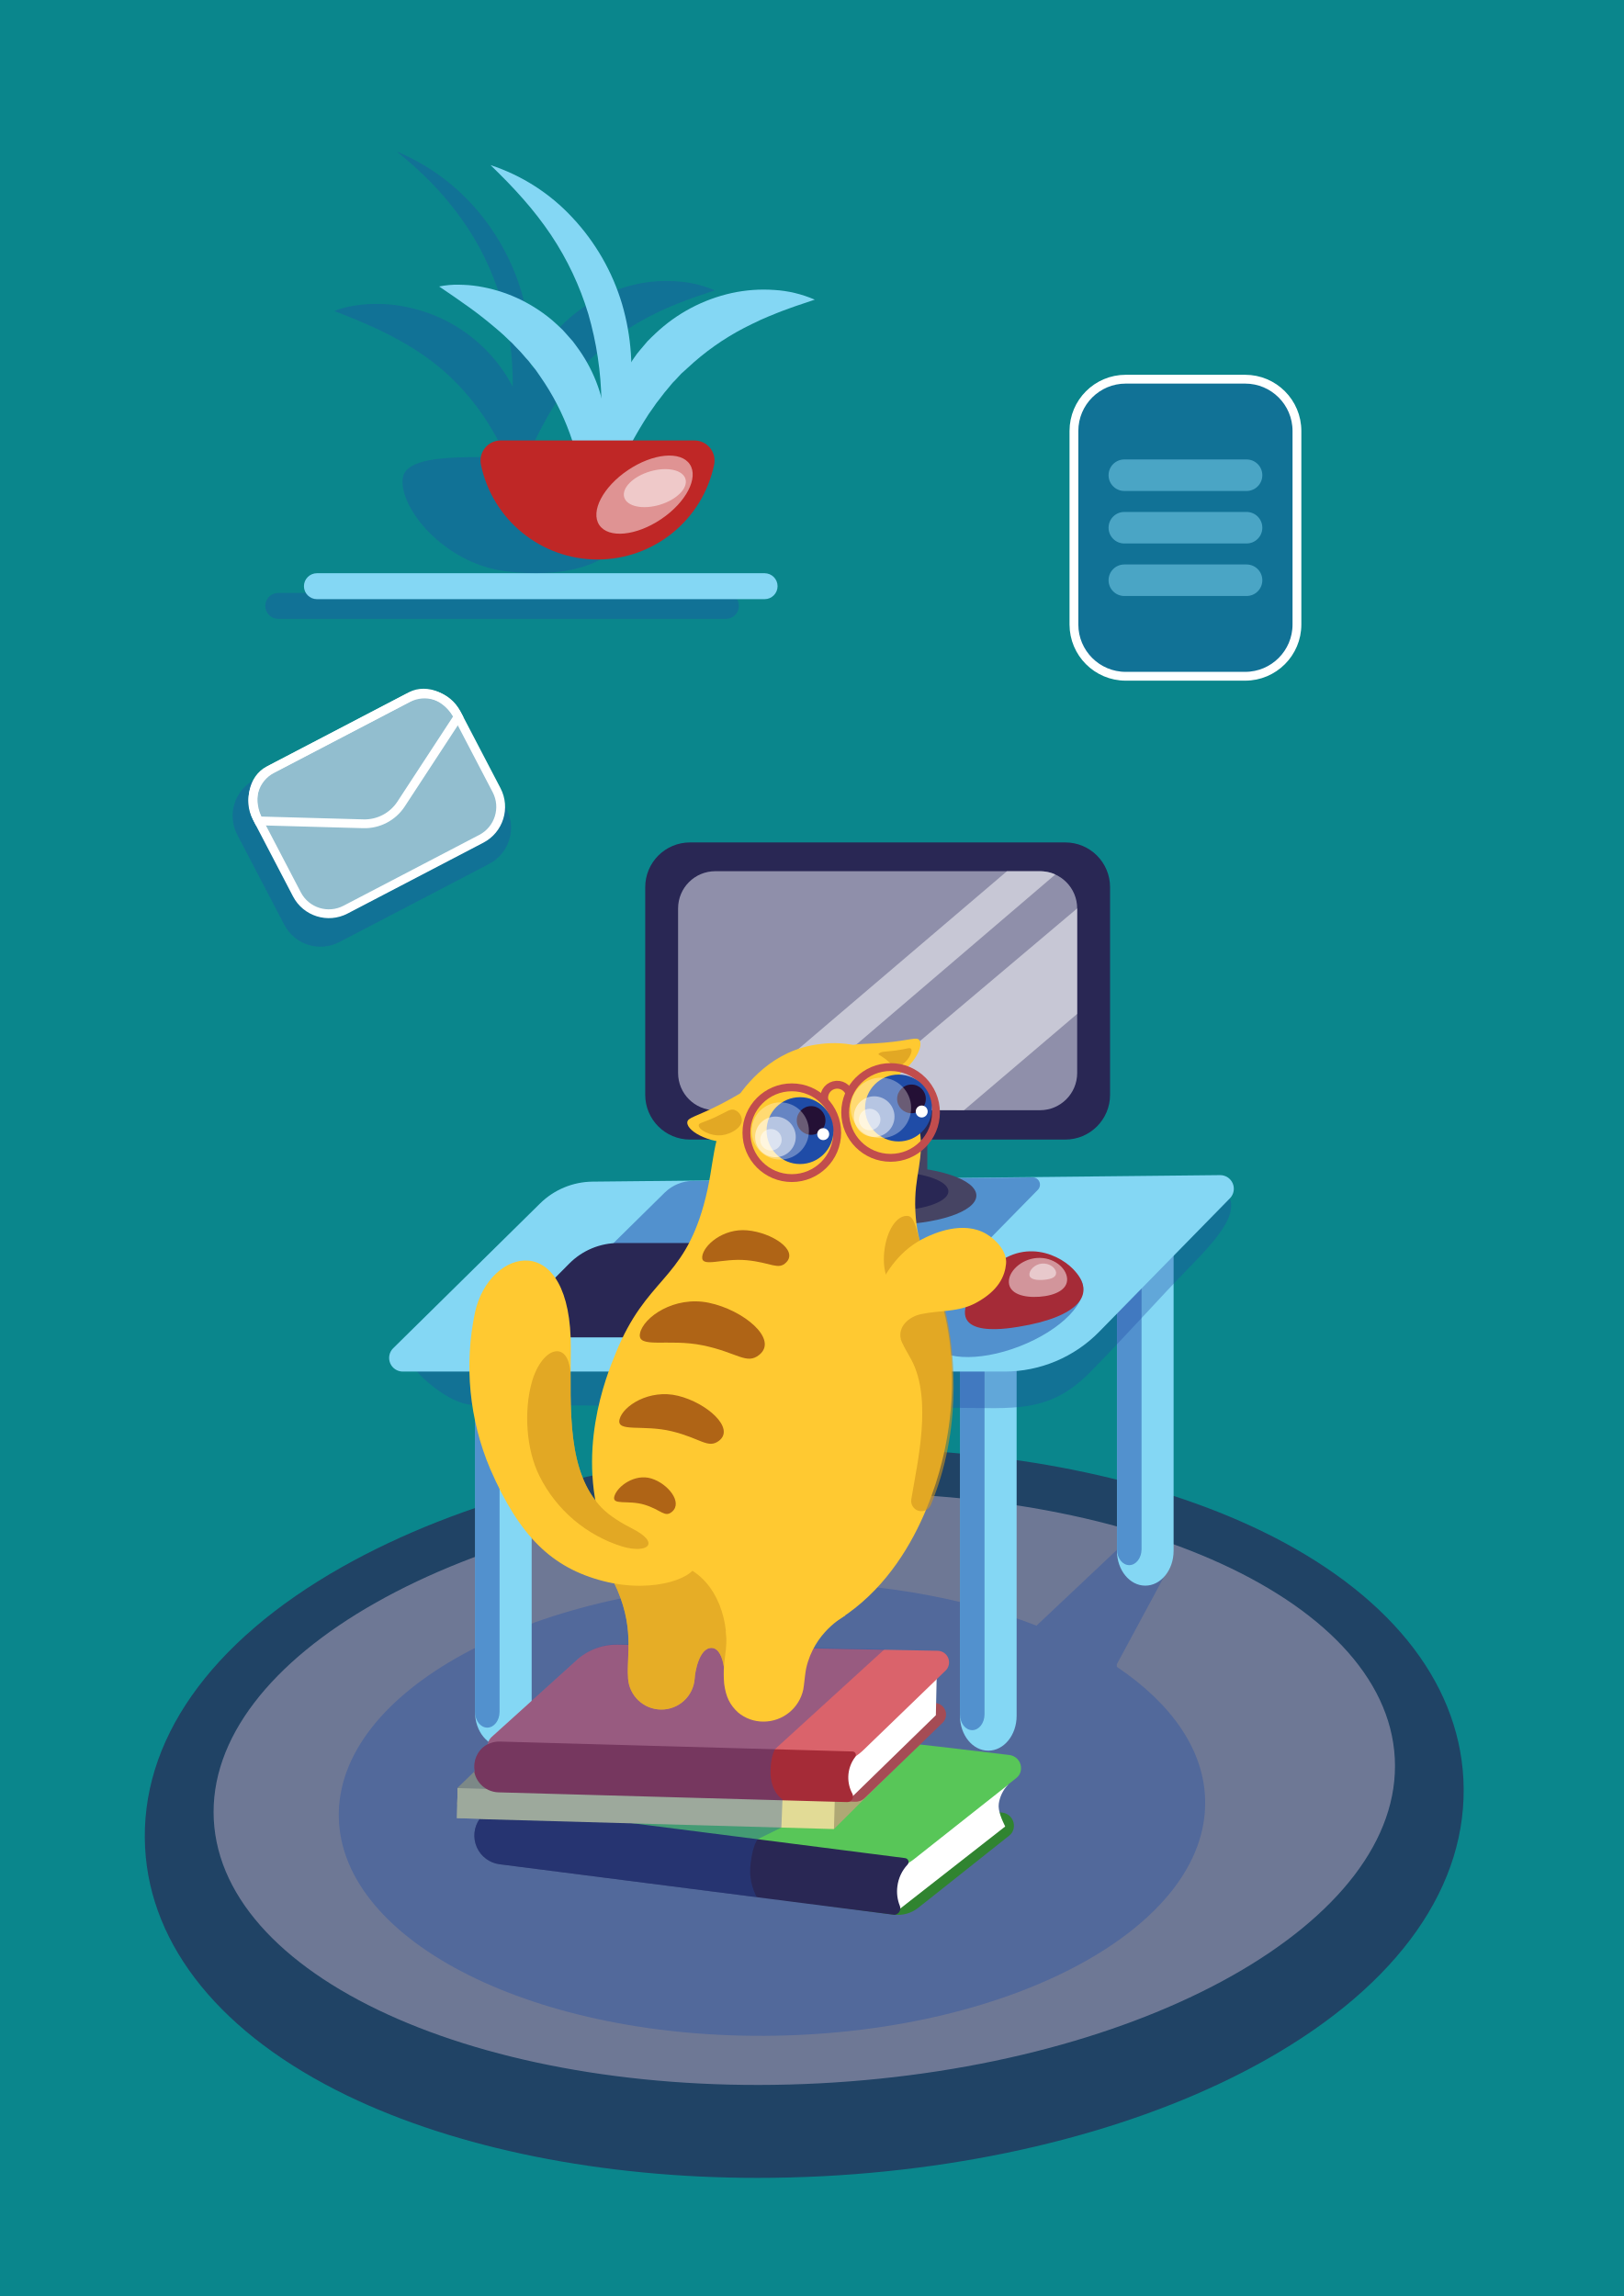
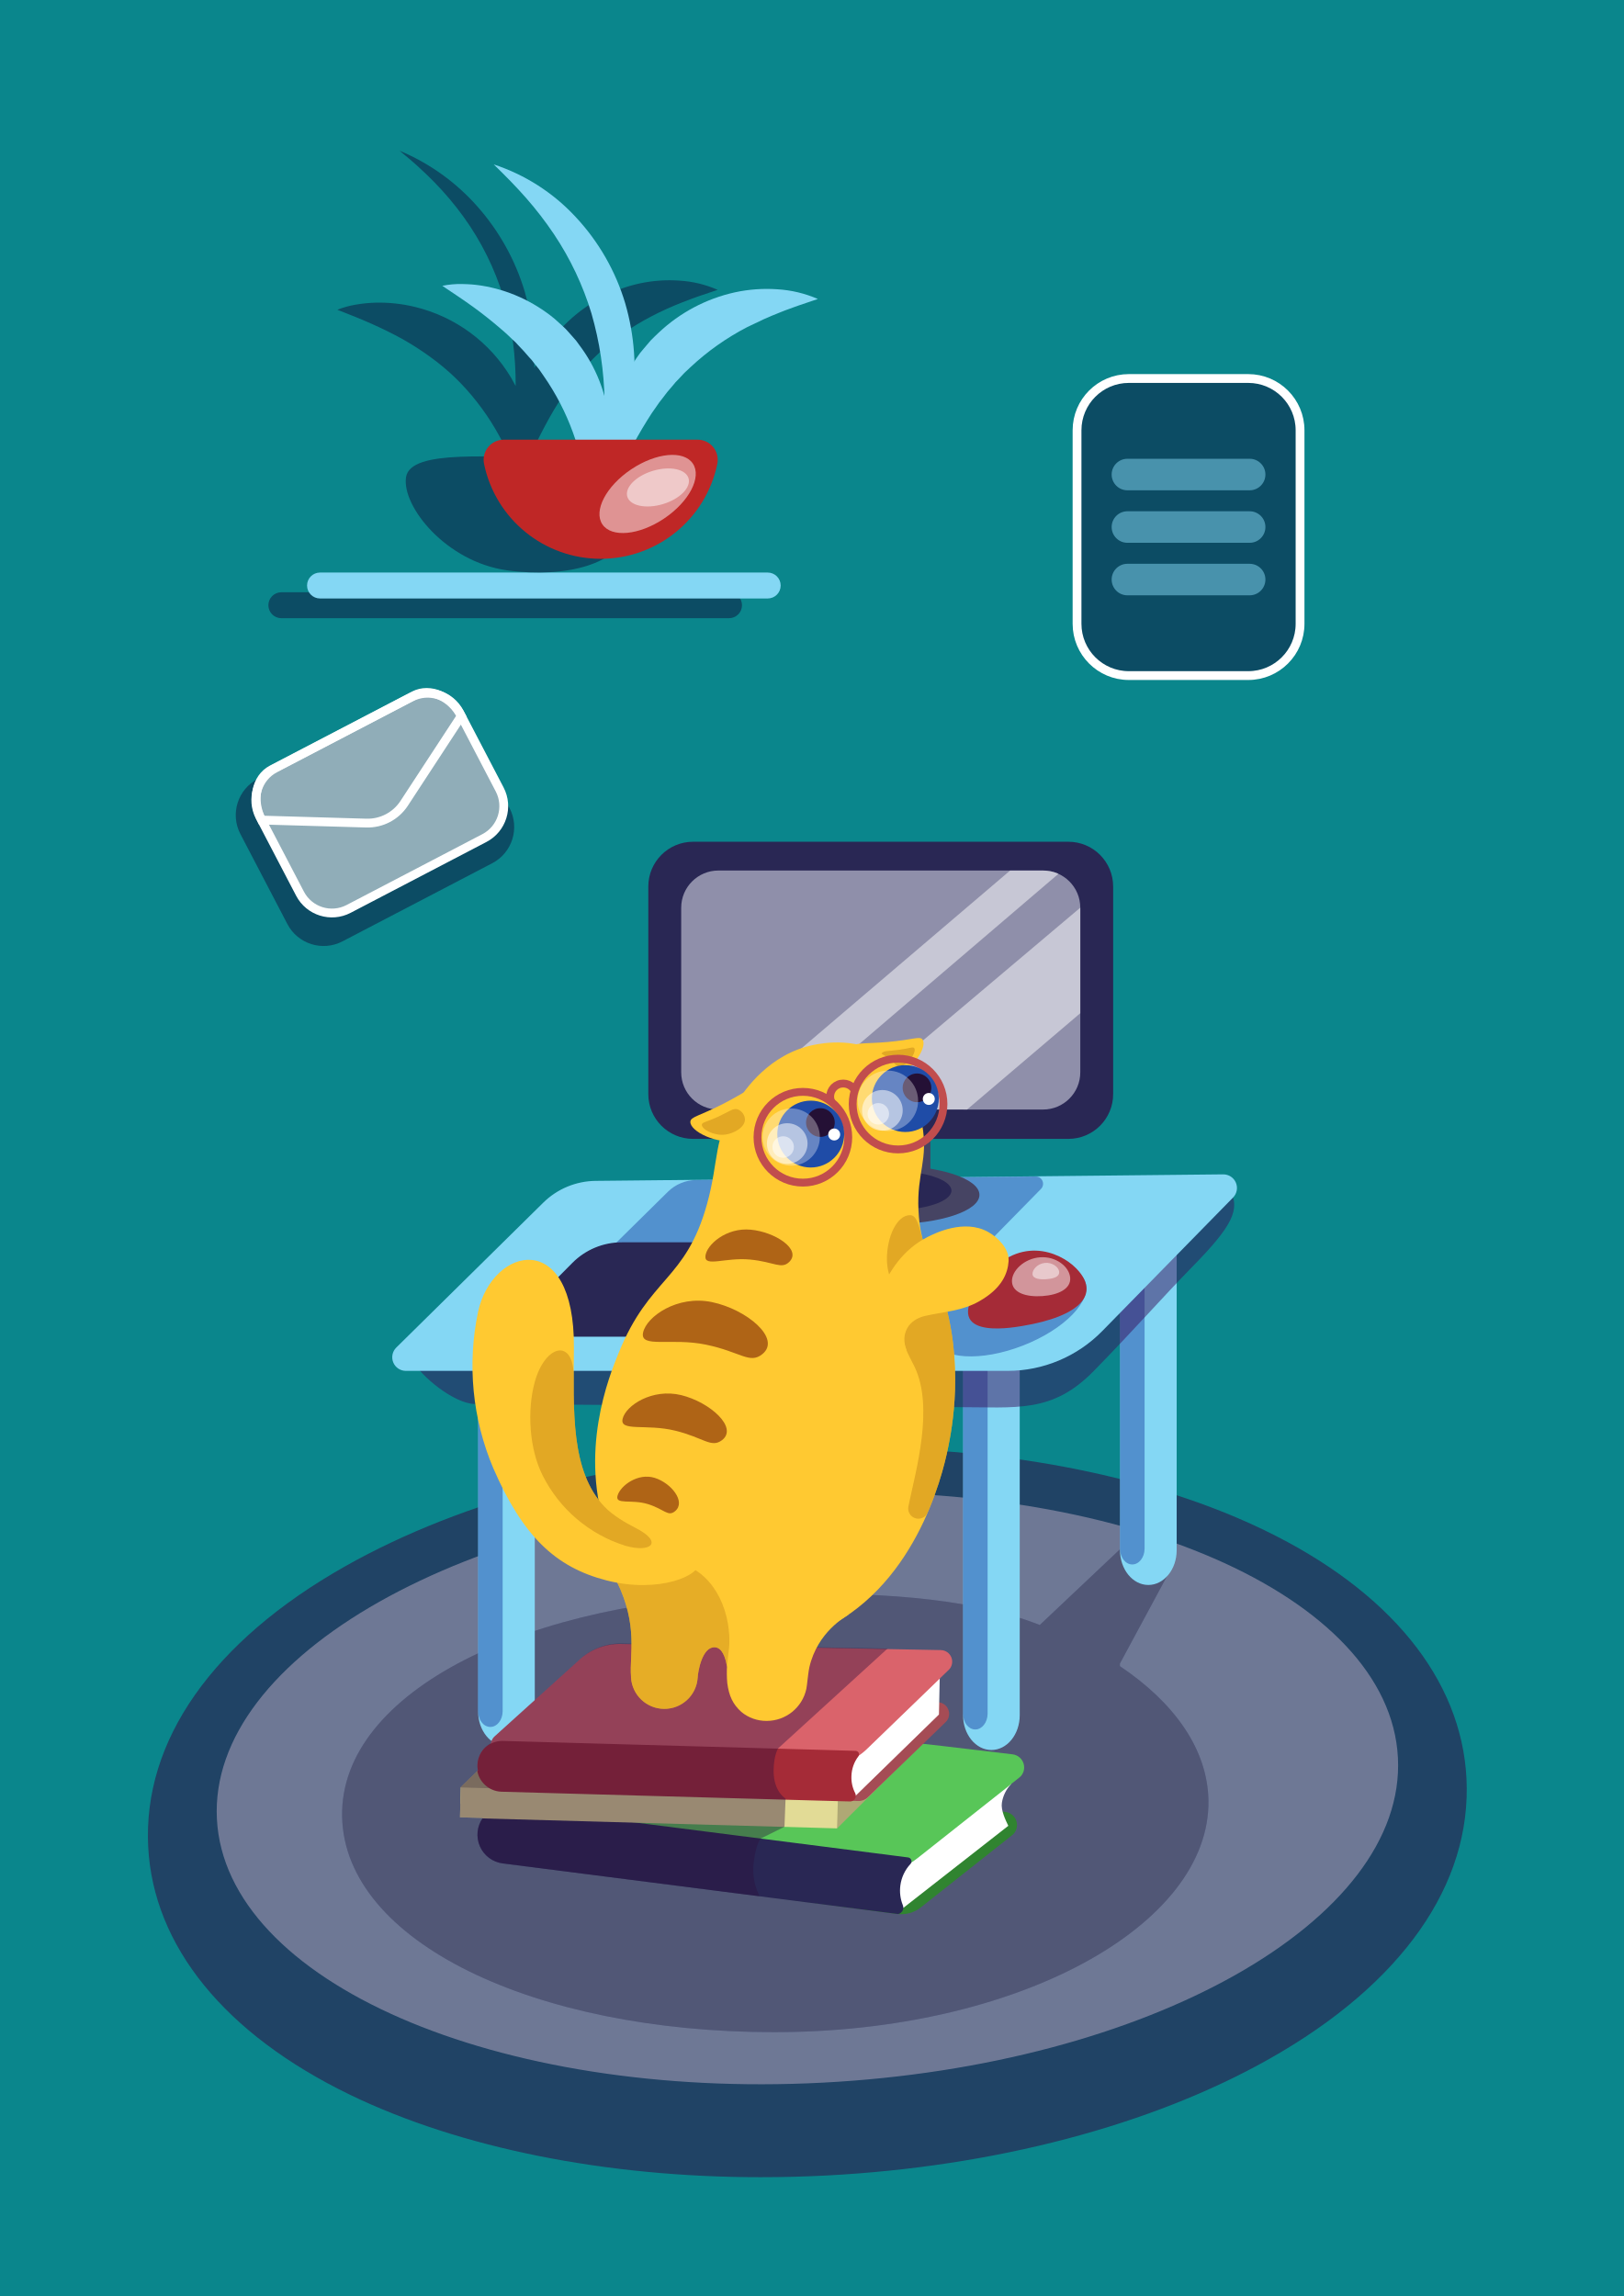
<svg xmlns="http://www.w3.org/2000/svg" viewBox="0 0 595.28 841.89">
  <defs>
    <clipPath id="clip-path">
-       <path d="m370.21 643.35-32.88-3.67 8.35-8.1a4.25 4.25 0 0 0-2.34-7.26l.18-8.72 3.27-3.15a4.26 4.26 0 0 0-2.88-7.32l-117.25-2.25a21.79 21.79 0 0 0-15.49 6.12l-31 28a4.21 4.21 0 0 0-1.26 2.48 9.29 9.29 0 0 0-5 8 9.77 9.77 0 0 0 .15 2l-6.26 6.08-.31 11.12 8.37.24a10.61 10.61 0 0 0 7.31 16.66s141.16 18.1 145.57 18.65c3.42.35 5.63-.86 8-2.75L370 673.07a4.84 4.84 0 0 0-2.43-8.61l-1-.12a8.31 8.31 0 0 1-.28-3.16 12.75 12.75 0 0 1 3.31-6.83l3-2.4a4.84 4.84 0 0 0-2.39-8.6Z" style="fill:none" />
+       <path class="cls-1" d="m371.34 643.09-32.88-3.66 8.36-8.1a4.25 4.25 0 0 0-2.35-7.26l.19-8.72 3.26-3.15a4.26 4.26 0 0 0-2.87-7.32l-117.25-2.25a21.77 21.77 0 0 0-15.49 6.07l-31 28a4.17 4.17 0 0 0-1.27 2.47 9.34 9.34 0 0 0-5 8 9.83 9.83 0 0 0 .16 2l-6.26 6.08-.31 11.12 8.37.24a10.61 10.61 0 0 0 7.3 16.66s141.16 18.1 145.57 18.64c3.43.36 5.64-.85 8-2.74l33.29-26.33a4.84 4.84 0 0 0-2.43-8.61l-1-.12a8.1 8.1 0 0 1-.27-3.16 12.73 12.73 0 0 1 3.3-6.83l3-2.39a4.85 4.85 0 0 0-2.42-8.64z" />
    </clipPath>
-     <style>.cls-27{fill:none}.cls-13{fill:#292754}.cls-6{opacity:.7}.cls-28,.cls-7,.cls-9{fill:#1f4ca7}.cls-7{mix-blend-mode:multiply}.cls-16,.cls-34,.cls-7,.cls-9{opacity:.5}.cls-34,.cls-8{fill:#84d7f4}.cls-12{fill:#464463}.cls-15{fill:#a52b37}.cls-16,.cls-19,.cls-30,.cls-31{fill:#fff}.cls-21{fill:#afa875}.cls-25{fill:#ffc931}.cls-26{fill:#ce921b;opacity:.6}.cls-27{stroke:#c14d4d;stroke-width:2.88px;stroke-miterlimit:10}.cls-29{fill:#241035}.cls-30{opacity:.32}.cls-31{opacity:.52}.cls-39{fill:#af6416}</style>
+     <clipPath id="clip-path-2">
+       <path class="cls-1" d="M298.43 383.12c2.88-.57 16.79-3.34 27.73 5.28 8.85 7 10.74 17.44 11.89 23.77 2.39 13.25-2 17.8-1.32 31.7.6 13 4.88 18.68 8.58 30 8.48 26 3.61 50.31 2.31 56.78-2.27 11.35-12.55 52.35-47.87 67.72-5.65 2.47-23.4 10.2-42.58 3.3-23.09-8.29-31.72-31.81-34.34-38.95-11-29.89.55-58.29 4-66.69 11.33-27.93 24.51-26.29 32.36-54.47 4.52-16.25 2.22-24.3 10.89-37.31 2.92-4.46 11.85-17.84 28.35-21.13z" />
+     </clipPath>
+     <style>.cls-1,.cls-29{fill:none}.cls-13{fill:#292754}.cls-35{fill:#0e2549}.cls-10,.cls-16,.cls-37{opacity:.5}.cls-37,.cls-9{fill:#84d7f4}.cls-10,.cls-30{fill:#1f4ca7}.cls-12{fill:#464463}.cls-15{fill:#a52b37}.cls-16,.cls-19,.cls-32,.cls-33{fill:#fff}.cls-21{fill:#afa875}.cls-26{fill:#ffc931}.cls-27{fill:#ce921b;opacity:.6}.cls-29{stroke:#c14d4d;stroke-width:2.88px;stroke-miterlimit:10}.cls-31{fill:#241035}.cls-32{opacity:.32}.cls-33{opacity:.52}.cls-35{opacity:.6}.cls-42{fill:#af6416}</style>
  </defs>
  <g style="isolation:isolate">
    <g id="Шар_1" data-name="Шар 1">
-       <path style="fill:#0a868c" d="M-21.92-16.3h632v875h-632z" />
-       <path d="M277.7 798.58c-56.79 0-110.24-10.73-150.51-30.22-45.82-22.19-72.1-54.48-74-90.92-2-38.87 23.62-75.4 72.2-102.86 43.16-24.4 100.88-39.6 162.53-42.8 8-.42 16.12-.63 24.07-.63 56.79 0 110.24 10.73 150.51 30.23 45.82 22.18 72.1 54.47 74 90.92 2 38.87-23.62 75.4-72.21 102.86-43.16 24.39-100.88 39.59-162.52 42.8-8.02.41-16.12.62-24.07.62Z" style="opacity:.7;fill:#292754" />
-       <ellipse cx="294.84" cy="656" rx="216.78" ry="108.07" transform="rotate(-2.98 294.563 655.512)" style="fill:#8f8faa;opacity:.7" />
-       <g class="cls-6">
-         <path class="cls-7" d="M409.45 611.18v-.94l17.83-33.07-14.85-11.67L380 596.09c-27.24-10.63-61.48-16.64-98.56-15.93-87.71 1.67-158.1 40.25-157.23 86.17s72.69 81.78 160.4 80.11 158.1-40.25 157.22-86.17c-.31-18.63-12.35-35.6-32.38-49.09Z" />
+       <path style="fill:#0a868c" d="M-20.78-16.55h632v875h-632z" />
+       <path d="M278.83 798.33c-56.78 0-110.23-10.73-150.5-30.22-45.83-22.19-72.11-54.48-74-90.92-2-38.87 23.62-75.4 72.2-102.86 43.16-24.4 100.88-39.6 162.53-42.8 8-.42 16.11-.63 24.07-.63 56.78 0 110.23 10.73 150.5 30.23 45.83 22.18 72.11 54.47 74 90.92 2 38.87-23.62 75.4-72.2 102.85-43.16 24.4-100.88 39.6-162.53 42.81-8.02.41-16.11.62-24.07.62z" style="opacity:.7;fill:#292754" />
+       <ellipse cx="295.98" cy="655.75" rx="216.78" ry="108.07" transform="rotate(-2.98 295.727 655.157)" style="fill:#8f8faa;opacity:.7" />
+       <g style="opacity:.3">
+         <path d="M410.58 610.93v-.94l17.82-33.07-14.81-11.67-32.39 30.59c-27.23-10.63-62.56-12.07-99.65-11.37-87.7 1.68-157 35.69-156.13 81.61s70.37 79 158.1 79.07c89.65.09 160.39-39.21 159.52-85.13-.39-18.63-12.42-35.61-32.46-49.09z" style="fill:#181047" />
+         <path d="M410.58 610.93v-.94l17.82-33.07-14.81-11.67-32.39 30.59c-27.23-10.63-62.56-12.07-99.65-11.37-87.7 1.68-157 35.69-156.13 81.61s70.37 79 158.1 79.07c89.65.09 160.39-39.21 159.52-85.13-.39-18.63-12.42-35.61-32.46-49.09z" style="opacity:.5;mix-blend-mode:multiply;fill:#0e2549" />
      </g>
-       <path class="cls-8" d="M362.32 641.93c-5.73 0-10.38-5.71-10.38-12.76V489.28l20.77-2.35v142.24c0 7.05-4.65 12.76-10.39 12.76Z" />
-       <path class="cls-9" d="M356.43 634.41c-2.48 0-4.49-2.57-4.49-5.75V488.5l9-.85v141c-.02 3.19-2.03 5.76-4.51 5.76Z" />
-       <path class="cls-8" d="M419.87 581.42c-5.73 0-10.38-5.72-10.38-12.77V457.86l20.77-2.36v113.15c0 7.05-4.65 12.77-10.39 12.77Z" />
-       <path class="cls-9" d="M414 573.9c-2.48 0-4.49-2.58-4.49-5.75V457.08l9-.85v111.92c-.04 3.17-2.05 5.75-4.51 5.75Z" />
-       <path class="cls-8" d="M184.54 640.55c-5.74 0-10.39-5.71-10.39-12.76V487.9l20.77 5.4v134.49c0 7.05-4.65 12.76-10.38 12.76Z" />
-       <path class="cls-9" d="M178.64 633.48c-2.48 0-4.49-2.58-4.49-5.75V516.66l9-.85v111.92c-.02 3.17-2.03 5.75-4.51 5.75Z" />
-       <g style="opacity:.49">
-         <path d="M449.59 436.47s-73.71 62.06-75.4 62.15l-224.4.12c3.4 6.27 15.59 16.17 23.11 16.32 0 0 147.8 1.09 176.46 1.15 22.37 0 35.21 2.37 50.53-13.29C415.43 487 425 476 436.15 464.6c14.3-14.6 17.85-21.1 13.44-28.13Z" style="mix-blend-mode:multiply;fill:#1f4ca7;opacity:.7" />
+       <path class="cls-9" d="M363.46 641.68c-5.74 0-10.39-5.71-10.39-12.76V489l20.78-2.35v142.27c0 7.08-4.65 12.76-10.39 12.76z" />
+       <path class="cls-10" d="M357.56 634.16c-2.48 0-4.49-2.57-4.49-5.75V488.25l9-.85v141c-.02 3.19-2.07 5.76-4.51 5.76z" />
+       <path class="cls-9" d="M421 581.17c-5.74 0-10.39-5.72-10.39-12.77V457.61l20.78-2.36V568.4c.01 7.05-4.64 12.77-10.39 12.77z" />
+       <path class="cls-10" d="M415.11 573.65c-2.48 0-4.49-2.58-4.49-5.76V456.83l9-.85v111.91c-.02 3.18-2.03 5.76-4.51 5.76z" />
+       <path class="cls-9" d="M185.67 640.3c-5.74 0-10.39-5.71-10.39-12.76V487.65l20.78 5.4v134.49c0 7.05-4.65 12.76-10.39 12.76z" />
+       <path class="cls-10" d="M179.77 633.23c-2.48 0-4.49-2.58-4.49-5.76V516.41l9-.85v111.91c-.02 3.18-2.03 5.76-4.51 5.76z" />
+       <path d="M450.73 436.22s-73.71 62.06-75.4 62.15l-224.4.11c3.39 6.28 15.59 16.18 23.11 16.33 0 0 147.8 1.08 176.46 1.15 22.36 0 35.21 2.37 50.53-13.29 15.53-15.89 25.08-26.92 36.25-38.33 14.3-14.59 17.82-21.09 13.45-28.12z" style="fill:#37115b;opacity:.5" />
+       <rect class="cls-12" x="291.3" y="402.09" width="71.23" height="28.39" rx="5.42" transform="rotate(-90 326.91 416.29)" />
+       <rect class="cls-13" x="237.68" y="308.65" width="170.42" height="108.95" rx="16.41" />
+       <rect x="249.74" y="319.2" width="146.31" height="87.64" rx="13.64" style="fill:#8f8faa" />
+       <path class="cls-9" d="M369.43 502.67h-220.7a5 5 0 0 1-3.49-8.51L199.15 441a27.76 27.76 0 0 1 19.19-8l230.18-2.39a5 5 0 0 1 3.6 8.44l-48 49a48.59 48.59 0 0 1-34.69 14.62z" />
+       <path class="cls-10" d="M336.92 470.36H217.58a2.69 2.69 0 0 1-1.89-4.6L244.85 437a15 15 0 0 1 10.38-4.32l124.46-1.3a2.69 2.69 0 0 1 1.95 4.57l-26 26.5a26.27 26.27 0 0 1-18.72 7.91z" />
+       <ellipse class="cls-10" cx="370.01" cy="480.65" rx="29.81" ry="13.7" transform="rotate(-21.26 369.972 480.607)" />
+       <path class="cls-15" d="M374.71 486.22c-4.59.76-30.76 5.28-14.64-16.43 12.9-17.37 28.36-10.91 34.39-4.8 9.34 9.47 1.54 17.71-19.75 21.23z" />
+       <path class="cls-13" d="M301.31 490.14H191.54a3.57 3.57 0 0 1-2.53-6.08l20.84-21a25.46 25.46 0 0 1 18.07-7.53h109.62a3.57 3.57 0 0 1 2.54 6.07l-20.63 20.93a25.46 25.46 0 0 1-18.14 7.61z" />
+       <ellipse class="cls-12" cx="326.62" cy="438.13" rx="32.46" ry="10.72" />
+       <ellipse class="cls-13" cx="327.05" cy="436.57" rx="21.77" ry="7.19" />
+       <path class="cls-16" d="m306.48 390.11-17.77-1.35 81.62-69.56h11.32a15.15 15.15 0 0 1 3.09.2 12.29 12.29 0 0 1 3.31 1zM314.6 401.58l81.45-68.75v38.69l-41.51 35.32-32.99-.11-6.95-5.15z" />
+       <g style="clip-path:url(#clip-path)">
+         <path d="m187.6 677.47 30.14-23.72a24.75 24.75 0 0 1 18.26-5.13l132.61 15.77A4.84 4.84 0 0 1 371 673l-33.29 26.33a11.89 11.89 0 0 1-9 2.47l-139.54-18.6a3.23 3.23 0 0 1-1.57-5.73z" style="fill:#308430" />
+         <path class="cls-19" d="M367.3 661.1a12.75 12.75 0 0 1 3.31-6.83l1.54-10.17-59.84 47.46 18.89 8 38.46-30.08c-1.08-2.23-2.75-5.74-2.36-8.38z" />
+         <path d="M317.87 686.48 186.6 669.69a4.84 4.84 0 0 1-2.38-8.61l36.13-28.45a24.79 24.79 0 0 1 18.24-5.13l132.61 15.77a4.84 4.84 0 0 1 2.43 8.61l-37.25 29.46a24.82 24.82 0 0 1-18.51 5.14z" style="fill:#58c658" />
+         <path class="cls-13" d="M330.08 691.39a14.28 14.28 0 0 1 3.7-7.9 1.43 1.43 0 0 0-.85-2.41l-14-1.8-132.15-16.9a10.61 10.61 0 0 0-11.78 9.17 10.61 10.61 0 0 0 9.18 11.87l132.15 16.9 12.23 1.55a2.38 2.38 0 0 0 2.44-3.27 14.3 14.3 0 0 1-.92-7.21z" />
+         <path class="cls-21" d="m342.23 620.63-43.08 41.79 7.75 7.99 34.39-34.26.94-15.52zM178.91 661.07l32.49-31.53-7.75-7.99-34.89 33.85-.16 5.99 10.31-.32z" />
+         <path transform="rotate(1.61 237.45 662.236)" style="fill:#e2db96" d="M168.58 657.34h138.5v11.13h-138.5z" />
+         <path d="M186.94 651.21 211.06 628a21.73 21.73 0 0 1 15.49-6.07l117.25 2.25a4.25 4.25 0 0 1 2.87 7.31L318.19 659a4.92 4.92 0 0 1-3.61 1.39l-125.71-4.18a2.92 2.92 0 0 1-1.93-5z" style="fill:#a54c55" />
+         <path class="cls-19" d="m344.23 628.68-31.54 30.75-14.76-4.49 46.77-48.07-.47 21.81z" />
+         <path d="M302.06 647.45 184 644.19a4.26 4.26 0 0 1-2.83-7.32l31-28a21.71 21.71 0 0 1 15.5-6.07l117.24 2.25a4.25 4.25 0 0 1 2.88 7.31l-30 29a21.68 21.68 0 0 1-15.73 6.09z" style="fill:#da636b" />
+         <path class="cls-15" d="M312.15 651.21a12.54 12.54 0 0 1 2.55-7.21 1.26 1.26 0 0 0-1-2l-12.35-.36-116.95-3.28a9.3 9.3 0 0 0-9.57 9.05 9.32 9.32 0 0 0 9 9.57l116.94 3.28 10.83.29a2.09 2.09 0 0 0 1.91-3.08 12.51 12.51 0 0 1-1.36-6.26z" />
+         <path d="m325.93 604-40.68 37.11s-1.63 2.63-1.63 8.29c0 7.6 4.38 10.1 4.38 10.1l-.4 10.34-8.68 4.29s-1.84 2-2.61 9a20.51 20.51 0 0 0 2.61 12.87l-113.51-14.91V638.3l42.15-36.77z" style="fill:#2b0e3d;opacity:.4" />
      </g>
-       <rect class="cls-12" x="290.16" y="402.34" width="71.23" height="28.39" rx="5.42" transform="rotate(-90 325.78 416.54)" />
-       <rect class="cls-13" x="236.55" y="308.9" width="170.42" height="108.95" rx="16.41" />
-       <rect x="248.6" y="319.45" width="146.31" height="87.64" rx="13.64" style="fill:#8f8faa" />
-       <path class="cls-8" d="M368.29 502.92h-220.7a5 5 0 0 1-3.49-8.51l53.9-53.13a27.8 27.8 0 0 1 19.2-8l230.17-2.39a5 5 0 0 1 3.6 8.44l-48 49a48.58 48.58 0 0 1-34.68 14.59Z" />
-       <path class="cls-9" d="M335.79 470.61H216.44a2.69 2.69 0 0 1-1.88-4.6l29.15-28.73a15 15 0 0 1 10.38-4.28l124.46-1.29a2.68 2.68 0 0 1 1.95 4.56l-26 26.5a26.26 26.26 0 0 1-18.71 7.84Z" />
-       <ellipse class="cls-9" cx="368.87" cy="480.9" rx="29.81" ry="13.7" transform="rotate(-21.26 368.821 480.86)" />
-       <path class="cls-15" d="M373.57 486.47c-4.58.76-30.75 5.28-14.63-16.43 12.9-17.37 28.36-10.91 34.39-4.79 9.33 9.46 1.55 17.75-19.76 21.22Z" />
-       <path class="cls-13" d="M300.17 490.39H190.4a3.57 3.57 0 0 1-2.53-6.08l20.84-21a25.48 25.48 0 0 1 18.08-7.53H336.4a3.57 3.57 0 0 1 2.54 6.07l-20.63 20.95a25.44 25.44 0 0 1-18.14 7.59Z" />
-       <ellipse class="cls-12" cx="325.49" cy="438.38" rx="32.46" ry="10.72" />
-       <ellipse class="cls-13" cx="325.92" cy="436.83" rx="21.77" ry="7.19" />
-       <path class="cls-16" d="M305.35 390.36 287.57 389l81.62-69.56h11.33a15.15 15.15 0 0 1 3.09.2 12.12 12.12 0 0 1 3.3 1ZM313.46 401.83l81.46-68.75v38.69l-41.51 35.32-32.99-.11-6.96-5.15z" />
-       <g style="clip-path:url(#clip-path)">
-         <path d="M186.47 677.72 216.6 654a24.75 24.75 0 0 1 18.24-5.13l132.61 15.77a4.84 4.84 0 0 1 2.43 8.61l-33.29 26.33a11.91 11.91 0 0 1-9 2.46L188 683.45a3.22 3.22 0 0 1-1.53-5.73Z" style="fill:#308430" />
-         <path class="cls-19" d="M366.17 661.35a12.73 12.73 0 0 1 3.3-6.83l1.53-10.17-59.83 47.46 18.89 8 38.46-30.08c-1.08-2.23-2.74-5.73-2.35-8.38Z" />
-         <path d="m316.74 686.73-131.28-16.79a4.84 4.84 0 0 1-2.38-8.61l36.14-28.45a24.79 24.79 0 0 1 18.24-5.13l132.6 15.77a4.85 4.85 0 0 1 2.44 8.61l-37.26 29.46a24.78 24.78 0 0 1-18.5 5.14Z" style="fill:#58c658" />
-         <path class="cls-13" d="M329 691.65a14.19 14.19 0 0 1 3.69-7.91 1.43 1.43 0 0 0-.85-2.41l-14-1.8-132.15-16.9a10.6 10.6 0 0 0-11.86 9.17 10.6 10.6 0 0 0 9.17 11.87l132.15 16.9 12.24 1.56a2.39 2.39 0 0 0 2.51-3.28 14.17 14.17 0 0 1-.9-7.2Z" />
-         <path class="cls-21" d="m341.09 620.88-43.08 41.79 7.75 7.99 34.39-34.26.94-15.52zM177.77 661.32l32.49-31.53-7.75-7.99-34.88 33.85-.17 6 10.31-.33z" />
-         <path transform="rotate(1.61 236.383 662.251)" style="fill:#e2db96" d="M167.45 657.59h138.5v11.13h-138.5z" />
-         <path d="m185.8 651.46 24.12-23.2a21.75 21.75 0 0 1 15.49-6.07l117.25 2.25a4.25 4.25 0 0 1 2.88 7.31l-28.49 27.52a4.9 4.9 0 0 1-3.61 1.39l-125.71-4.18a2.92 2.92 0 0 1-1.93-5.02Z" style="fill:#a54c55" />
-         <path class="cls-19" d="m343.1 628.93-31.55 30.75-14.75-4.49 46.77-48.07-.47 21.81z" />
-         <path d="m300.93 647.7-118.07-3.26a4.25 4.25 0 0 1-2.83-7.32l31-28a21.73 21.73 0 0 1 15.49-6.07l117.25 2.25a4.25 4.25 0 0 1 2.87 7.31l-30 29a21.72 21.72 0 0 1-15.71 6.09Z" style="fill:#da636b" />
-         <path class="cls-15" d="M311 651.46a12.46 12.46 0 0 1 2.54-7.23 1.26 1.26 0 0 0-.95-2l-12.36-.36-116.94-3.28a9.31 9.31 0 0 0-9.58 9.05 9.32 9.32 0 0 0 9.05 9.57l117 3.28 10.83.29a2.1 2.1 0 0 0 1.91-3.08 12.4 12.4 0 0 1-1.5-6.24Z" />
-         <g class="cls-6">
-           <path class="cls-7" d="m324.8 604.28-40.68 37.11s-1.63 2.64-1.63 8.29c0 7.6 4.38 10.1 4.38 10.1l-.41 10.34-8.68 4.29s-1.84 2-2.6 9a20.52 20.52 0 0 0 2.6 12.86l-113.51-15v-42.72l42.16-36.77Z" />
-         </g>
-       </g>
-       <path class="cls-25" d="M279.64 398.32c-3.59-1.06-5.77 1.56-15 6.35-9.46 4.92-12.59 5-12.67 6.91-.16 3.45 9.58 8.52 18.61 7 6.94-1.17 15.52-6.58 15-12.84a8.89 8.89 0 0 0-5.94-7.42ZM310.13 384.72c2.18-2.5 5.05-1.58 14.22-2.4 9.4-.83 11.76-2.27 12.75-.87 1.76 2.5-3.1 10.92-10.56 14.09-5.74 2.44-14.72 2.49-17.34-2.42a7.88 7.88 0 0 1 .93-8.4Z" />
-       <path class="cls-26" d="M322 386.56c.93-1.16 2.23-.81 6.32-1.35s5.21-1.25 5.68-.64c.84 1.08-1.17 4.95-4.45 6.51-2.52 1.2-6.53 1.4-7.8-.75a3.53 3.53 0 0 1 .25-3.77Z" />
-       <path class="cls-25" d="M297.3 383.37c2.88-.57 16.78-3.34 27.73 5.29 8.85 7 10.74 17.43 11.88 23.77 2.39 13.24-2 17.79-1.32 31.69.61 13 4.89 18.68 8.59 30 8.47 26 3.6 50.31 2.31 56.78-2.27 11.33-12.55 52.29-47.87 67.68-5.66 2.47-23.4 10.2-42.59 3.3-23.09-8.29-31.72-31.81-34.33-38.95-11-29.89.55-58.29 4-66.69C237 468.35 250.17 470 258 441.81c4.52-16.25 2.23-24.3 10.89-37.31 2.99-4.5 11.9-17.84 28.41-21.13Z" />
-       <path class="cls-26" d="M346.46 480.18c-.57-2.34-2-6.73-3.47-10.77a3.74 3.74 0 0 0-7-.22l-6 17.25c-1.44 3.37 1.88 7.9 4.16 12.2 7.74 14.57 2.14 37.73.06 50.47 0 .21-.07.41-.11.61a3.75 3.75 0 0 0 7.16 2.08c.25-.61.5-1.22.74-1.84 11.47-29.1 7.34-58.05 4.46-69.78ZM269.34 407c-1.65-.57-2.72.6-7.12 2.64s-6 2.05-6.05 2.95c-.14 1.6 4.29 4.17 8.52 3.66 3.26-.4 7.37-2.73 7.28-5.66a4.14 4.14 0 0 0-2.63-3.59Z" />
-       <circle class="cls-27" cx="290.29" cy="415.34" r="16.64" />
-       <circle class="cls-28" cx="293.3" cy="414.57" r="12.26" />
-       <circle class="cls-29" cx="297.37" cy="410.85" r="5.26" />
-       <circle class="cls-30" cx="286.07" cy="414.7" r="10.49" />
-       <circle class="cls-31" cx="284.29" cy="416.87" r="7.45" />
-       <circle class="cls-31" cx="282.64" cy="417.93" r="3.94" />
-       <circle class="cls-27" cx="326.5" cy="407.91" r="16.64" />
-       <circle class="cls-28" cx="329.4" cy="406.28" r="12.26" />
-       <circle class="cls-29" cx="334.16" cy="402.94" r="5.26" />
-       <circle class="cls-19" cx="337.91" cy="407.56" r="2.19" />
-       <circle class="cls-19" cx="301.8" cy="415.86" r="2.19" />
-       <circle class="cls-30" cx="322.95" cy="406.24" r="11.08" />
-       <circle class="cls-31" cx="320.49" cy="409.44" r="7.45" />
-       <circle class="cls-31" cx="318.85" cy="410.5" r="3.94" />
-       <path class="cls-27" d="M311.55 401.29a4.78 4.78 0 0 0-9.24 2.46" />
-       <path class="cls-16" d="M391.22 468.81c.28 4-4.27 6.26-10.17 6.68s-10.9-1.15-11.18-5.17 4.45-8.63 10.34-9.05 10.72 3.53 11.01 7.54Z" />
-       <path d="M387.18 466.55c.16 1.68-1.55 2.44-4.25 2.71s-5.36-.07-5.53-1.74 1.84-3.92 4.54-4.19 5.06 1.54 5.24 3.22Z" style="fill:#fff;opacity:.49" />
-       <g class="cls-6">
-         <rect class="cls-7" x="393.72" y="139.04" width="81.76" height="108.93" rx="18.99" />
-       </g>
-       <rect x="393.72" y="139.04" width="81.76" height="108.93" rx="18.99" style="stroke-width:3.23px;stroke:#fff;stroke-miterlimit:10;fill:none" />
-       <rect class="cls-34" x="406.42" y="168.47" width="56.37" height="11.56" rx="5.78" />
-       <rect class="cls-34" x="406.42" y="187.72" width="56.37" height="11.56" rx="5.78" />
-       <rect class="cls-34" x="406.42" y="206.98" width="56.37" height="11.56" rx="5.78" />
-       <g class="cls-6">
-         <rect class="cls-7" x="97.25" y="217.42" width="173.64" height="9.51" rx="4.76" />
-       </g>
-       <rect class="cls-8" x="111.43" y="210.19" width="173.64" height="9.51" rx="4.76" />
-       <g class="cls-6">
-         <path class="cls-7" d="M184.72 209.37c-22.33-3.14-38.56-23.42-37.05-34.1s32.61-6.89 55.14-7.48c27.66-.73 26.54 17.26 25 27.93s-20.81 16.79-43.09 13.65Z" />
-       </g>
-       <g class="cls-6">
-         <path class="cls-7" d="M248.06 103.16a51.08 51.08 0 0 0-14.55 1 53.74 53.74 0 0 0-14 5.13 56.37 56.37 0 0 0-21.75 20.38 59.91 59.91 0 0 0-3 5.52v-5.84c0-1.47-.13-3-.26-4.48s-.26-3-.48-4.47l-.31-2.22-.39-2.22c-.53-3-1.28-5.87-2.09-8.77A82.92 82.92 0 0 0 174 76a78.34 78.34 0 0 0-28.52-20.43c1.11.94 2.24 1.84 3.33 2.79l1.65 1.4 1.6 1.43c2.12 1.94 4.19 3.9 6.17 5.92A113.44 113.44 0 0 1 169 80a99.68 99.68 0 0 1 14.59 29.56c.36 1.32.77 2.64 1.1 4s.66 2.67.92 4l.42 2 .35 2c.26 1.36.41 2.73.62 4.1a121.33 121.33 0 0 1 1 16.21q-.78-1.51-1.65-3A56.44 56.44 0 0 0 151 113a55 55 0 0 0-14.4-1.55 48.77 48.77 0 0 0-7.14.7 33.38 33.38 0 0 0-6.91 1.89c4.46 1.74 8.6 3.37 12.6 5.16s7.78 3.64 11.38 5.64a102.56 102.56 0 0 1 10.22 6.47 86 86 0 0 1 9 7.52 90.1 90.1 0 0 1 14.6 18.64 106.59 106.59 0 0 1 5.19 9.92c-.52 2.95-1.11 5.9-1.79 8.85.75-1.25 1.41-2.55 2.07-3.85.34-.72.67-1.45 1-2.17 1.54 3.48 3 7.14 4.49 11a40.89 40.89 0 0 0 2.69-14.11v-1.13c1.05-2.26 2.1-4.46 3.19-6.6 2-3.89 4-7.58 6.22-11.08a103 103 0 0 1 7-9.87 84.63 84.63 0 0 1 8-8.6 88.14 88.14 0 0 1 9.11-7.38 90.28 90.28 0 0 1 10.25-6.25c7.25-3.83 15.23-6.78 24.29-9.72a40.82 40.82 0 0 0-14-3.32Z" />
-       </g>
-       <path class="cls-8" d="M223.18 179.54a36.39 36.39 0 0 1-1.63-7.47c-.19-1.28-.22-2.54-.32-3.82s0-2.55 0-3.84a60.7 60.7 0 0 1 2.46-15.27 62 62 0 0 1 6.43-14.44c.73-1.12 1.48-2.22 2.24-3.33.38-.55.75-1.11 1.16-1.64l1.28-1.56 2.61-3.07c.94-1 1.93-1.88 2.89-2.82a59.35 59.35 0 0 1 28-14.84 55.14 55.14 0 0 1 15.54-1.12 43.59 43.59 0 0 1 14.87 3.56l-7.05 2.37c-1.13.44-2.26.77-3.36 1.22-.56.22-1.11.39-1.65.6l-1.63.64c-2.16.82-4.25 1.75-6.3 2.64-1 .5-2 1-3 1.43l-2.94 1.48a93.06 93.06 0 0 0-20.64 14.6l-2.37 2.14c-.71.76-1.41 1.54-2.13 2.29l-1.09 1.12c-.35.4-.67.81-1 1.21-.67.8-1.35 1.61-2 2.4l-1.93 2.53-1 1.27c-.32.43-.61.88-.91 1.32l-1.87 2.66c-.57.92-1.15 1.85-1.76 2.77-2.31 3.74-4.56 7.67-6.66 11.83s-4.12 8.48-6.24 13.14Z" />
-       <path class="cls-8" d="M161 105.05a32.82 32.82 0 0 1 7.18-.66c1.22 0 2.39.1 3.61.16s2.38.28 3.59.43a55.86 55.86 0 0 1 14 4.2 56.93 56.93 0 0 1 12.62 7.87c1 .82 1.88 1.67 2.81 2.52.47.43.94.85 1.38 1.3l1.28 1.41 2.52 2.85c.78 1 1.5 2.05 2.25 3.07a55.2 55.2 0 0 1 10 28.13 50.7 50.7 0 0 1-1.19 14.67 40 40 0 0 1-5.55 13.3l-1.41-6.86c-.5-2.21-1-4.36-1.51-6.47s-1.12-4.15-1.69-6.15c-.35-1-.64-2-1-3l-1-2.89a90.16 90.16 0 0 0-10.8-20.84l-1.65-2.38c-.61-.75-1.22-1.49-1.81-2.26l-.89-1.15c-.31-.37-.65-.72-1-1.09-.64-.73-1.29-1.45-1.92-2.21l-2.06-2.12-1-1.08c-.35-.35-.73-.68-1.09-1l-2.19-2.09c-.76-.66-1.53-1.32-2.29-2-3.12-2.66-6.41-5.31-9.95-7.86s-7.24-5.1-11.24-7.8Z" />
-       <path class="cls-8" d="M218.21 181.18a208.59 208.59 0 0 0 2.29-34 122.5 122.5 0 0 0-4.8-32A108.89 108.89 0 0 0 202 86.14 127.27 127.27 0 0 0 191.83 73c-1.85-2.12-3.79-4.2-5.78-6.27s-4.09-4.09-6.19-6.18a71.09 71.09 0 0 1 30 19.24 79.65 79.65 0 0 1 18.21 31.74 85.66 85.66 0 0 1 2.53 36.34 89 89 0 0 1-4.36 17.45 79.27 79.27 0 0 1-3.51 8.2 56.73 56.73 0 0 1-4.52 7.66Z" />
-       <path d="M219.06 205.16a43.67 43.67 0 0 0 42.77-34.87 7.38 7.38 0 0 0-7.29-8.78h-70.95a7.38 7.38 0 0 0-7.29 8.78 43.67 43.67 0 0 0 42.76 34.87Z" style="fill:#bf2726" />
-       <ellipse class="cls-16" cx="235.9" cy="181.79" rx="19.98" ry="10.85" transform="rotate(-33.9 235.414 180.93)" />
-       <ellipse class="cls-16" cx="240.08" cy="178.98" rx="11.72" ry="6.37" transform="rotate(-16.75 240.098 179)" />
-       <g class="cls-6">
-         <rect class="cls-7" x="90.4" y="267.72" width="91.88" height="67.18" rx="14.97" transform="rotate(-27.56 136.37 301.343)" />
-       </g>
-       <rect x="96.82" y="265.64" width="82.57" height="58.2" rx="13.2" transform="rotate(-27.56 138.139 294.752)" style="stroke-width:3.23px;fill-opacity:.54;stroke:#fff;stroke-miterlimit:10;fill:#fff" />
-       <path d="M133.15 302.06 94.79 301c-3.76-7.2-2.09-15.48 3.72-18.52l52.16-27.22c5.81-3 13.56.34 17.32 7.53l-21 32.11a16 16 0 0 1-13.84 7.16Z" style="stroke-width:3.23px;stroke:#fff;stroke-miterlimit:10;fill:none" />
-       <path class="cls-25" d="M225 580.1c8 16.17 4.62 27 5.25 34.86v.33a12.24 12.24 0 0 0 24.43.19c.08-2.18 1.61-11.37 6.24-11.22 2.7.09 4 3.67 4.52 7.24 3.05-14.47-1.46-29.26-11.72-35.62 0-.02-45.65-29.88-28.72 4.22Z" />
-       <path d="M225 580.1c8 16.17 4.62 27 5.25 34.86v.33a12.24 12.24 0 0 0 24.43.19c.08-2.18 1.61-11.37 6.24-11.22 2.7.09 4 3.67 4.52 7.24 3.05-14.47-1.46-29.26-11.72-35.62 0-.02-45.65-29.88-28.72 4.22Z" style="fill:#ce921b;opacity:.5" />
-       <path class="cls-25" d="M221.21 579.75c-18.82-4.84-30.75-16.37-41.5-41.13a96.41 96.41 0 0 1-5.56-57.44c5.25-23.87 35.45-31.05 35.12 13.31-.17 23.44-1.25 45.17 11.23 58.29 11.14 11.72 32.22 12.22 34.5 20.07 1.37 4.94-14.44 11.87-33.79 6.9Z" />
-       <path class="cls-26" d="M197.81 541.29c-4.94-9.76-5.75-23.93-2.89-34.28 3.8-13.74 14.3-16.23 14.26-1.91-.06 19.28.75 36.57 11.32 47.68 2.91 3.06 7.55 5.83 11.25 7.7 10.58 5.36 5.75 9.3-3.57 6.61a50.81 50.81 0 0 1-30.37-25.8Z" />
-       <path class="cls-25" d="M265.49 617.4c.64 4.74 2 7.69 5.15 10.57a14.44 14.44 0 0 0 9.3 3.3 14.9 14.9 0 0 0 14.55-11.74c.12-.55.35-2.45.44-3.32.05-.48.39-3.45.65-4.59 3-13 13.23-18.54 14.39-19.31-12.45.42-41.31 5.23-43.83 5.72.52 4.29-.14 7.3-.71 12.74a43.27 43.27 0 0 0 .06 6.63Z" />
-       <path class="cls-39" d="M274 451.14c9 .83 18.69 7.21 14.26 11.73-2.91 3-5.55.06-14.53-.78s-16.67 2.88-16.29-1.26 7.62-10.53 16.56-9.69ZM259.88 477.7c12.71 2.64 25.56 13.33 18.5 19.07-4.65 3.78-7.95-.81-20.66-3.45s-24.3 1.43-23.08-4.43 12.54-13.84 25.24-11.19ZM248.57 511.8c10.58 2.58 21.05 11.92 15 16.52-4 3-6.64-.9-17.22-3.49s-20.41.51-19.22-4.37 10.87-11.24 21.44-8.66ZM238.82 542.14c6.1 1.89 11.57 8.77 7.55 12.19-2.65 2.24-3.89-.66-10-2.56s-12.23.41-11.11-3.2 7.46-8.32 13.56-6.43Z" />
-       <path class="cls-26" d="M351.38 461.56a14.81 14.81 0 0 1-14.81 14.81c-8.18 0-12.54-6.36-12.54-14.54s3.73-16.09 8.51-16c2.82 0 3.41 5.24 4.65 9.06.85 2.63.29 5 1.5 5.95 3.19 2.55 12.69-3.7 12.69.72Z" />
-       <path class="cls-25" d="M317.09 489.38c.46-3.4 4-27.07 22.28-35.65 2.7-1.27 13.62-6.4 22.29-1.24 3.38 2 7.62 6.31 7.18 10.9-.43 4.43-2.62 9.81-11.06 14.36-6.44 3.46-13.13 2.62-20.14 4.12-4.62 1-8.41 4.64-7.41 9.05 0 0-11.29-.05-13.14-1.54Z" />
+       <path class="cls-26" d="M280.77 398.07c-3.59-1.06-5.77 1.56-15 6.35-9.46 4.92-12.58 5-12.67 6.91-.15 3.45 9.59 8.52 18.61 7 6.95-1.16 15.52-6.57 15-12.83a8.88 8.88 0 0 0-5.94-7.43zM311.26 384.47c2.18-2.5 5.05-1.58 14.22-2.4 9.41-.83 11.77-2.27 12.75-.87 1.76 2.5-3.1 10.92-10.55 14.09-5.74 2.44-14.72 2.49-17.34-2.42a7.88 7.88 0 0 1 .92-8.4z" />
+       <path class="cls-27" d="M323.16 386.31c.93-1.16 2.23-.81 6.31-1.35s5.22-1.25 5.69-.64c.83 1.08-1.18 4.94-4.45 6.51-2.52 1.2-6.53 1.39-7.8-.75a3.51 3.51 0 0 1 .25-3.77z" />
+       <path class="cls-26" d="M298.43 383.12c2.88-.57 16.79-3.34 27.73 5.28 8.85 7 10.74 17.44 11.89 23.77 2.39 13.25-2 17.8-1.32 31.7.6 13 4.88 18.68 8.58 30 8.48 26 3.61 50.31 2.31 56.78-2.27 11.35-12.55 52.35-47.87 67.72-5.65 2.47-23.4 10.2-42.58 3.3-23.09-8.29-31.72-31.81-34.34-38.95-11-29.89.55-58.29 4-66.69 11.33-27.93 24.51-26.29 32.36-54.47 4.52-16.25 2.22-24.3 10.89-37.31 2.92-4.46 11.85-17.84 28.35-21.13z" />
+       <path class="cls-27" d="M348.39 483.28c-.47-2.36-1.76-6.81-3-10.91a3.75 3.75 0 0 0-7-.52l-6.7 17c-1.58 3.31 1.53 8 3.63 12.37 7.1 14.89.5 37.79-2.14 50.43l-.12.61a3.74 3.74 0 0 0 7.06 2.38c.27-.59.55-1.19.81-1.8 12.69-28.61 9.83-57.71 7.46-69.56z" style="clip-path:url(#clip-path-2)" />
+       <path class="cls-27" d="M270.48 406.79c-1.65-.57-2.72.6-7.12 2.64s-6 2.05-6.05 2.95c-.15 1.6 4.28 4.17 8.52 3.66 3.26-.4 7.37-2.73 7.28-5.66a4.18 4.18 0 0 0-2.63-3.59z" />
+       <circle class="cls-29" cx="294.35" cy="417" r="16.64" />
+       <circle class="cls-30" cx="297.23" cy="415.84" r="12.26" />
+       <circle class="cls-31" cx="300.77" cy="411.61" r="5.26" />
+       <circle class="cls-32" cx="290.08" cy="416.93" r="10.49" />
+       <circle class="cls-33" cx="288.61" cy="419.31" r="7.45" />
+       <circle class="cls-33" cx="287.12" cy="420.58" r="3.94" />
+       <circle class="cls-29" cx="329.25" cy="404.83" r="16.64" />
+       <circle class="cls-30" cx="331.91" cy="402.82" r="12.26" />
+       <circle class="cls-31" cx="336.19" cy="398.88" r="5.26" />
+       <circle class="cls-19" cx="340.51" cy="402.96" r="2.19" />
+       <circle class="cls-19" cx="305.83" cy="415.99" r="2.19" />
+       <circle class="cls-32" cx="325.51" cy="403.64" r="11.08" />
+       <circle class="cls-33" cx="323.5" cy="407.14" r="7.45" />
+       <circle class="cls-33" cx="322.01" cy="408.41" r="3.94" />
+       <path class="cls-29" d="M313.55 400.25a4.78 4.78 0 0 0-8.83 3.67" />
+       <path class="cls-16" d="M392.35 468.56c.29 4-4.27 6.26-10.16 6.68s-10.9-1.15-11.18-5.17 4.44-8.63 10.34-9.05 10.72 3.53 11 7.54z" />
+       <path d="M388.31 466.3c.17 1.68-1.54 2.44-4.24 2.71s-5.37-.07-5.53-1.75 1.84-3.91 4.53-4.18 5.08 1.54 5.24 3.22z" style="opacity:.49;fill:#fff" />
+       <rect class="cls-35" x="394.86" y="138.79" width="81.76" height="108.93" rx="18.99" />
+       <rect x="394.86" y="138.79" width="81.76" height="108.93" rx="18.99" style="stroke-width:3.23px;stroke:#fff;stroke-miterlimit:10;fill:none" />
+       <rect class="cls-37" x="407.55" y="168.22" width="56.37" height="11.56" rx="5.78" />
+       <rect class="cls-37" x="407.55" y="187.47" width="56.37" height="11.56" rx="5.78" />
+       <rect class="cls-37" x="407.55" y="206.73" width="56.37" height="11.56" rx="5.78" />
+       <rect class="cls-35" x="98.39" y="217.17" width="173.64" height="9.51" rx="4.76" />
+       <rect class="cls-9" x="112.57" y="209.94" width="173.64" height="9.51" rx="4.76" />
+       <path class="cls-35" d="M185.85 209.12c-22.32-3.14-38.55-23.42-37-34.1s32.61-6.89 55.15-7.48c27.66-.73 26.54 17.26 25 27.93s-20.83 16.79-43.15 13.65z" />
+       <path class="cls-35" d="M249.2 102.9a51.42 51.42 0 0 0-14.55 1 53.38 53.38 0 0 0-14 5.13 56.37 56.37 0 0 0-21.75 20.38 59.91 59.91 0 0 0-3 5.52v-1.37c.06-1.49 0-3 0-4.47s-.13-3-.25-4.48-.26-3-.49-4.47l-.31-2.23-.38-2.21c-.53-3-1.28-5.88-2.09-8.77A82.8 82.8 0 0 0 175 75.69a78.26 78.26 0 0 0-28.52-20.43c1.12.94 2.25 1.84 3.34 2.79l1.64 1.4 1.61 1.43c2.12 1.94 4.18 3.89 6.16 5.92a112.5 112.5 0 0 1 10.83 12.87 99.92 99.92 0 0 1 14.59 29.56c.36 1.32.77 2.64 1.09 4s.67 2.67.92 4l.43 2 .35 2c.25 1.36.41 2.73.61 4.1a119.69 119.69 0 0 1 1 16.21q-.78-1.51-1.65-3a56.44 56.44 0 0 0-35.28-26 55.43 55.43 0 0 0-14.4-1.56 51.54 51.54 0 0 0-7.14.7 33.41 33.41 0 0 0-6.91 1.9c4.45 1.74 8.6 3.37 12.59 5.16s7.78 3.63 11.39 5.64a103.56 103.56 0 0 1 10.26 6.62 84.94 84.94 0 0 1 9 7.52 87 87 0 0 1 7.84 8.73 89 89 0 0 1 6.77 9.91 111.62 111.62 0 0 1 5.19 9.92c-.52 2.95-1.12 5.89-1.79 8.85.75-1.25 1.4-2.55 2.06-3.86.35-.71.68-1.44 1-2.17 1.54 3.49 3 7.15 4.5 11a40.89 40.89 0 0 0 2.6-14.08v-1.13c1-2.26 2.1-4.45 3.19-6.59 2-3.89 4-7.58 6.22-11.08a103 103 0 0 1 7-9.87 87 87 0 0 1 8-8.6 88.26 88.26 0 0 1 9.12-7.38 90.14 90.14 0 0 1 10.21-6.17c7.26-3.83 15.24-6.78 24.29-9.72a40.78 40.78 0 0 0-13.91-3.38z" />
+       <path class="cls-9" d="M224.32 179.29a35.76 35.76 0 0 1-1.64-7.47c-.19-1.28-.22-2.54-.32-3.82s0-2.55 0-3.84a60.62 60.62 0 0 1 2.46-15.27 62 62 0 0 1 6.43-14.44c.72-1.12 1.48-2.22 2.23-3.33.39-.55.75-1.11 1.16-1.64l1.29-1.56 2.61-3.07c.94-1 1.93-1.88 2.89-2.82a59.35 59.35 0 0 1 28-14.84 55.12 55.12 0 0 1 15.54-1.12 43.7 43.7 0 0 1 14.87 3.56l-7 2.37c-1.14.44-2.26.77-3.37 1.22-.55.22-1.1.39-1.65.6l-1.62.64c-2.16.82-4.25 1.75-6.3 2.64-1 .5-2 1-3 1.43l-3.07 1.47a93.35 93.35 0 0 0-20.65 14.6l-2.27 2.13c-.71.76-1.41 1.53-2.14 2.29l-1.09 1.12c-.34.4-.66.81-1 1.21-.68.8-1.35 1.61-2.05 2.4l-1.93 2.53-1 1.27c-.32.43-.6.88-.91 1.32l-1.86 2.66c-.58.92-1.16 1.85-1.76 2.77-2.32 3.74-4.56 7.67-6.66 11.83s-4.08 8.5-6.19 13.16z" />
+       <path class="cls-9" d="M162.16 104.8a32.85 32.85 0 0 1 7.19-.66c1.21 0 2.39.1 3.6.16s2.38.28 3.59.43a55.32 55.32 0 0 1 14 4.2 57.55 57.55 0 0 1 12.66 7.86c.95.83 1.88 1.68 2.81 2.53.46.43.94.85 1.38 1.3l1.28 1.41 2.52 2.85c.77 1 1.5 2.05 2.24 3.07a55.12 55.12 0 0 1 10 28.13 51.41 51.41 0 0 1-1.19 14.63 40.18 40.18 0 0 1-5.55 13.3l-1.41-6.86c-.51-2.22-.95-4.37-1.52-6.47s-1.11-4.15-1.69-6.15c-.34-1-.64-2-1-3l-1-2.89a90.13 90.13 0 0 0-10.79-20.84l-1.65-2.38c-.61-.75-1.22-1.49-1.82-2.26l-.88-1.15c-.31-.37-.66-.72-1-1.09-.65-.73-1.3-1.45-1.93-2.21l-2-2.12-1-1.08c-.35-.35-.72-.68-1.09-1l-2.18-2.09c-.77-.66-1.54-1.32-2.3-2-3.11-2.67-6.41-5.31-9.94-7.87s-7.32-5.05-11.33-7.75z" />
+       <path class="cls-9" d="M219.35 180.93a208.59 208.59 0 0 0 2.29-34 122.5 122.5 0 0 0-4.8-32 109.2 109.2 0 0 0-13.75-29.06A130.12 130.12 0 0 0 193 72.74c-1.86-2.12-3.79-4.2-5.79-6.27s-4.08-4.09-6.19-6.18a71.13 71.13 0 0 1 30 19.24 79.65 79.65 0 0 1 18.21 31.74 86 86 0 0 1 2.53 36.34 89 89 0 0 1-4.37 17.45 79.27 79.27 0 0 1-3.51 8.2 55.64 55.64 0 0 1-4.53 7.67z" />
+       <path d="M220.2 204.9A43.64 43.64 0 0 0 263 170a7.38 7.38 0 0 0-7.29-8.78h-70.98a7.38 7.38 0 0 0-7.29 8.78 43.64 43.64 0 0 0 42.76 34.9z" style="fill:#bf2726" />
+       <ellipse class="cls-16" cx="237.03" cy="181.54" rx="19.98" ry="10.85" transform="rotate(-33.9 236.543 180.683)" />
+       <ellipse class="cls-16" cx="241.21" cy="178.73" rx="11.72" ry="6.37" transform="rotate(-16.75 241.245 178.752)" />
+       <rect class="cls-35" x="91.54" y="267.47" width="91.88" height="67.18" rx="14.97" transform="rotate(-27.56 137.495 301.078)" />
+       <rect x="97.96" y="265.38" width="82.57" height="58.2" rx="13.2" transform="rotate(-27.56 139.257 294.508)" style="stroke-width:3.23px;fill-opacity:.54;stroke:#fff;stroke-miterlimit:10;fill:#fff" />
+       <path d="m134.29 301.81-38.37-1.11c-3.75-7.19-2.08-15.47 3.73-18.51L151.81 255c5.81-3 13.56.34 17.31 7.53l-21 32.11a16 16 0 0 1-13.83 7.17z" style="stroke-width:3.23px;stroke:#fff;stroke-miterlimit:10;fill:none" />
+       <path class="cls-26" d="M226.09 579.85c8 16.17 4.62 27 5.25 34.86v.33a12.24 12.24 0 0 0 24.43.19c.08-2.19 1.6-11.37 6.24-11.22 2.7.09 4 3.67 4.52 7.24 3.05-14.47-1.46-29.26-11.72-35.62.05-.02-45.61-29.86-28.72 4.22z" />
+       <path d="M226.09 579.85c8 16.17 4.62 27 5.25 34.86v.33a12.24 12.24 0 0 0 24.43.19c.08-2.19 1.6-11.37 6.24-11.22 2.7.09 4 3.67 4.52 7.24 3.05-14.47-1.46-29.26-11.72-35.62.05-.02-45.61-29.86-28.72 4.22z" style="fill:#ce921b;opacity:.5" />
+       <path class="cls-26" d="M222.34 579.49c-18.81-4.83-30.74-16.37-41.49-41.12a96.33 96.33 0 0 1-5.57-57.44c5.26-23.87 35.46-31.05 35.13 13.31-.18 23.44-1.25 45.17 11.22 58.29 11.15 11.72 32.23 12.2 34.47 20.07 1.41 4.94-14.41 11.87-33.76 6.89z" />
+       <path class="cls-27" d="M198.94 541c-4.94-9.76-5.74-23.93-2.88-34.28 3.79-13.74 14.3-16.23 14.26-1.91-.06 19.28.75 36.57 11.31 47.68 2.91 3.06 7.55 5.82 11.26 7.7 10.58 5.36 5.74 9.3-3.58 6.61a50.91 50.91 0 0 1-30.37-25.8z" />
+       <path class="cls-26" d="M266.63 617.15c.64 4.73 2 7.69 5.15 10.57a14.41 14.41 0 0 0 9.29 3.3 14.89 14.89 0 0 0 14.55-11.74c.12-.55.35-2.45.44-3.32.05-.48.4-3.45.66-4.59 3-13 13.22-18.54 14.39-19.31-12.46.42-41.31 5.23-43.84 5.72.52 4.29-.13 7.3-.71 12.74a43.29 43.29 0 0 0 .07 6.63z" />
+       <path class="cls-42" d="M275.18 450.89c9 .83 18.69 7.21 14.26 11.73-2.92 3-5.56.06-14.54-.78s-16.67 2.88-16.28-1.26 7.58-10.53 16.56-9.69zM261 477.45c12.71 2.64 25.56 13.33 18.5 19.07-4.65 3.77-7.95-.81-20.66-3.46s-24.3 1.44-23.08-4.42 12.55-13.84 25.24-11.19zM249.71 511.55c10.58 2.58 21 11.91 15 16.52-4 3-6.64-.9-17.22-3.49s-20.42.51-19.22-4.37 10.86-11.21 21.44-8.66zM240 541.89c6.09 1.89 11.56 8.77 7.54 12.18-2.64 2.25-3.89-.65-10-2.55s-12.23.41-11.11-3.2 7.43-8.32 13.57-6.43z" />
+       <path class="cls-27" d="M352.51 461.31a14.81 14.81 0 0 1-14.81 14.81c-8.17 0-12.54-6.36-12.54-14.54s3.73-16.09 8.51-16c2.82 0 3.41 5.24 4.65 9.06.86 2.63.29 5 1.5 5.95 3.18 2.55 12.69-3.7 12.69.72z" />
+       <path class="cls-26" d="M318.75 489.83c.37-3.42 3.29-27.17 21.3-36.25 2.67-1.34 13.44-6.76 22.24-1.84 3.44 1.92 7.8 6.09 7.48 10.69-.31 4.44-2.35 9.89-10.67 14.66-6.34 3.64-12.84 3.84-19.84 5.4-6.22 1.38-9.26 6.55-6.9 12.6 0 0-11.72-3.83-13.61-5.26z" />
    </g>
  </g>
</svg>
